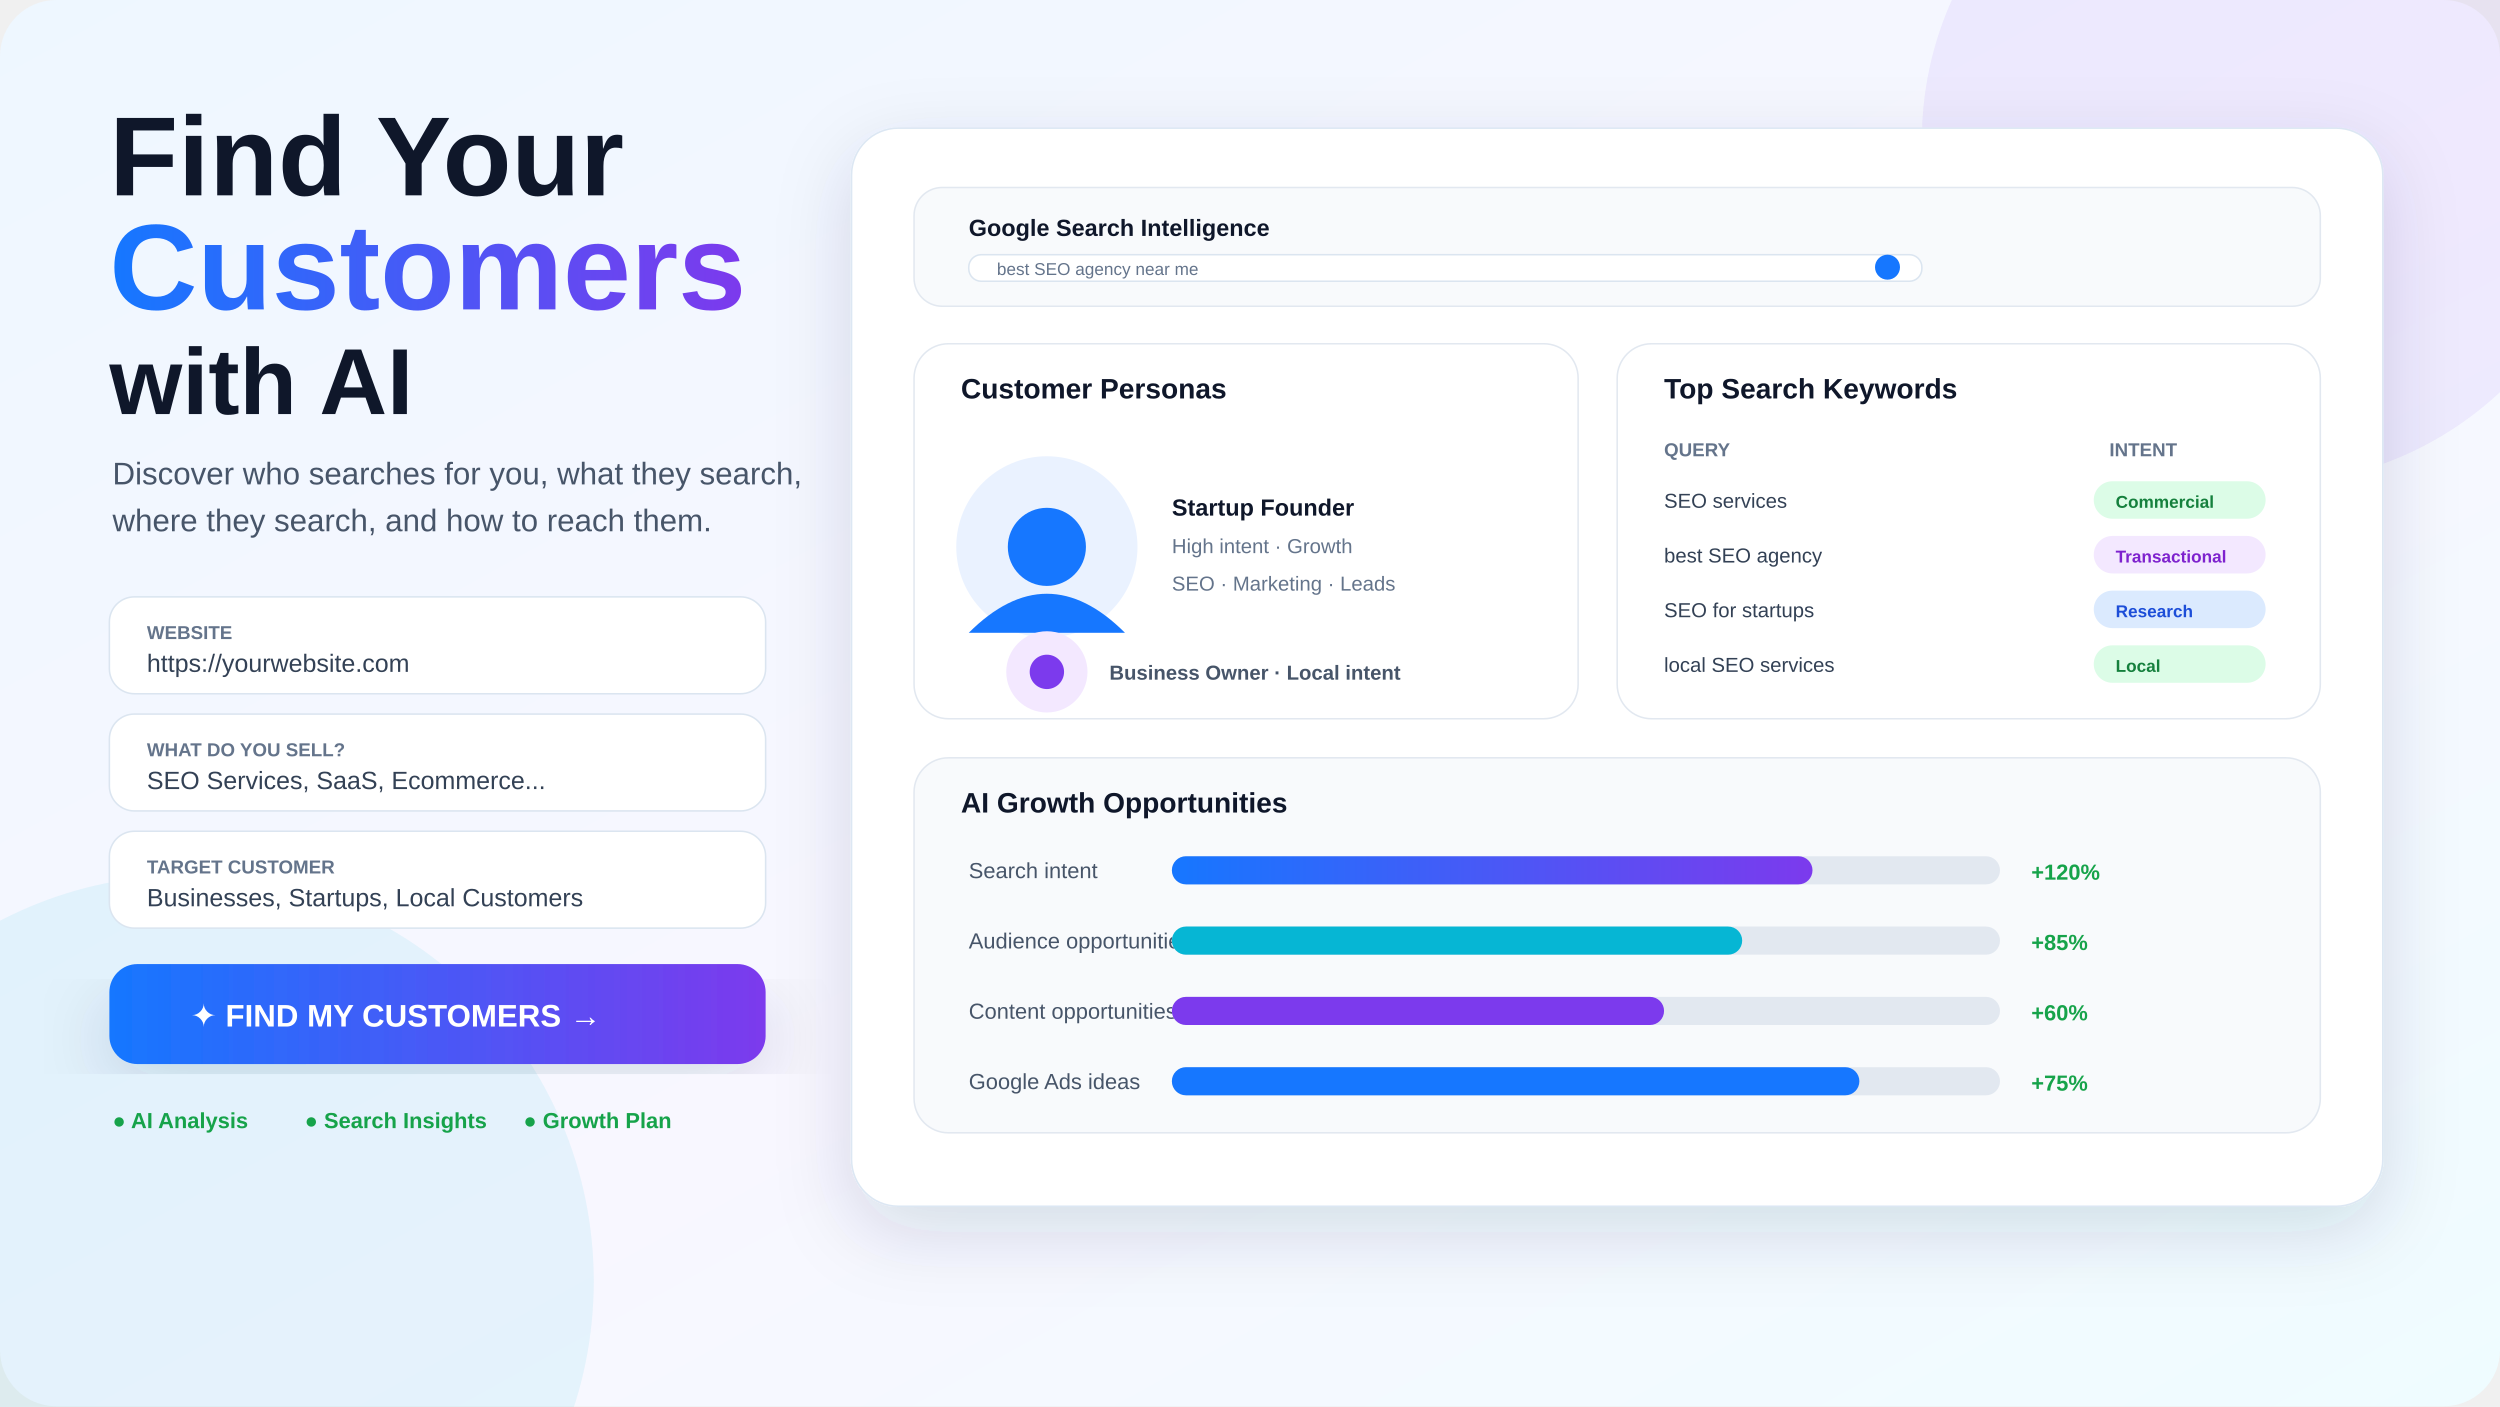
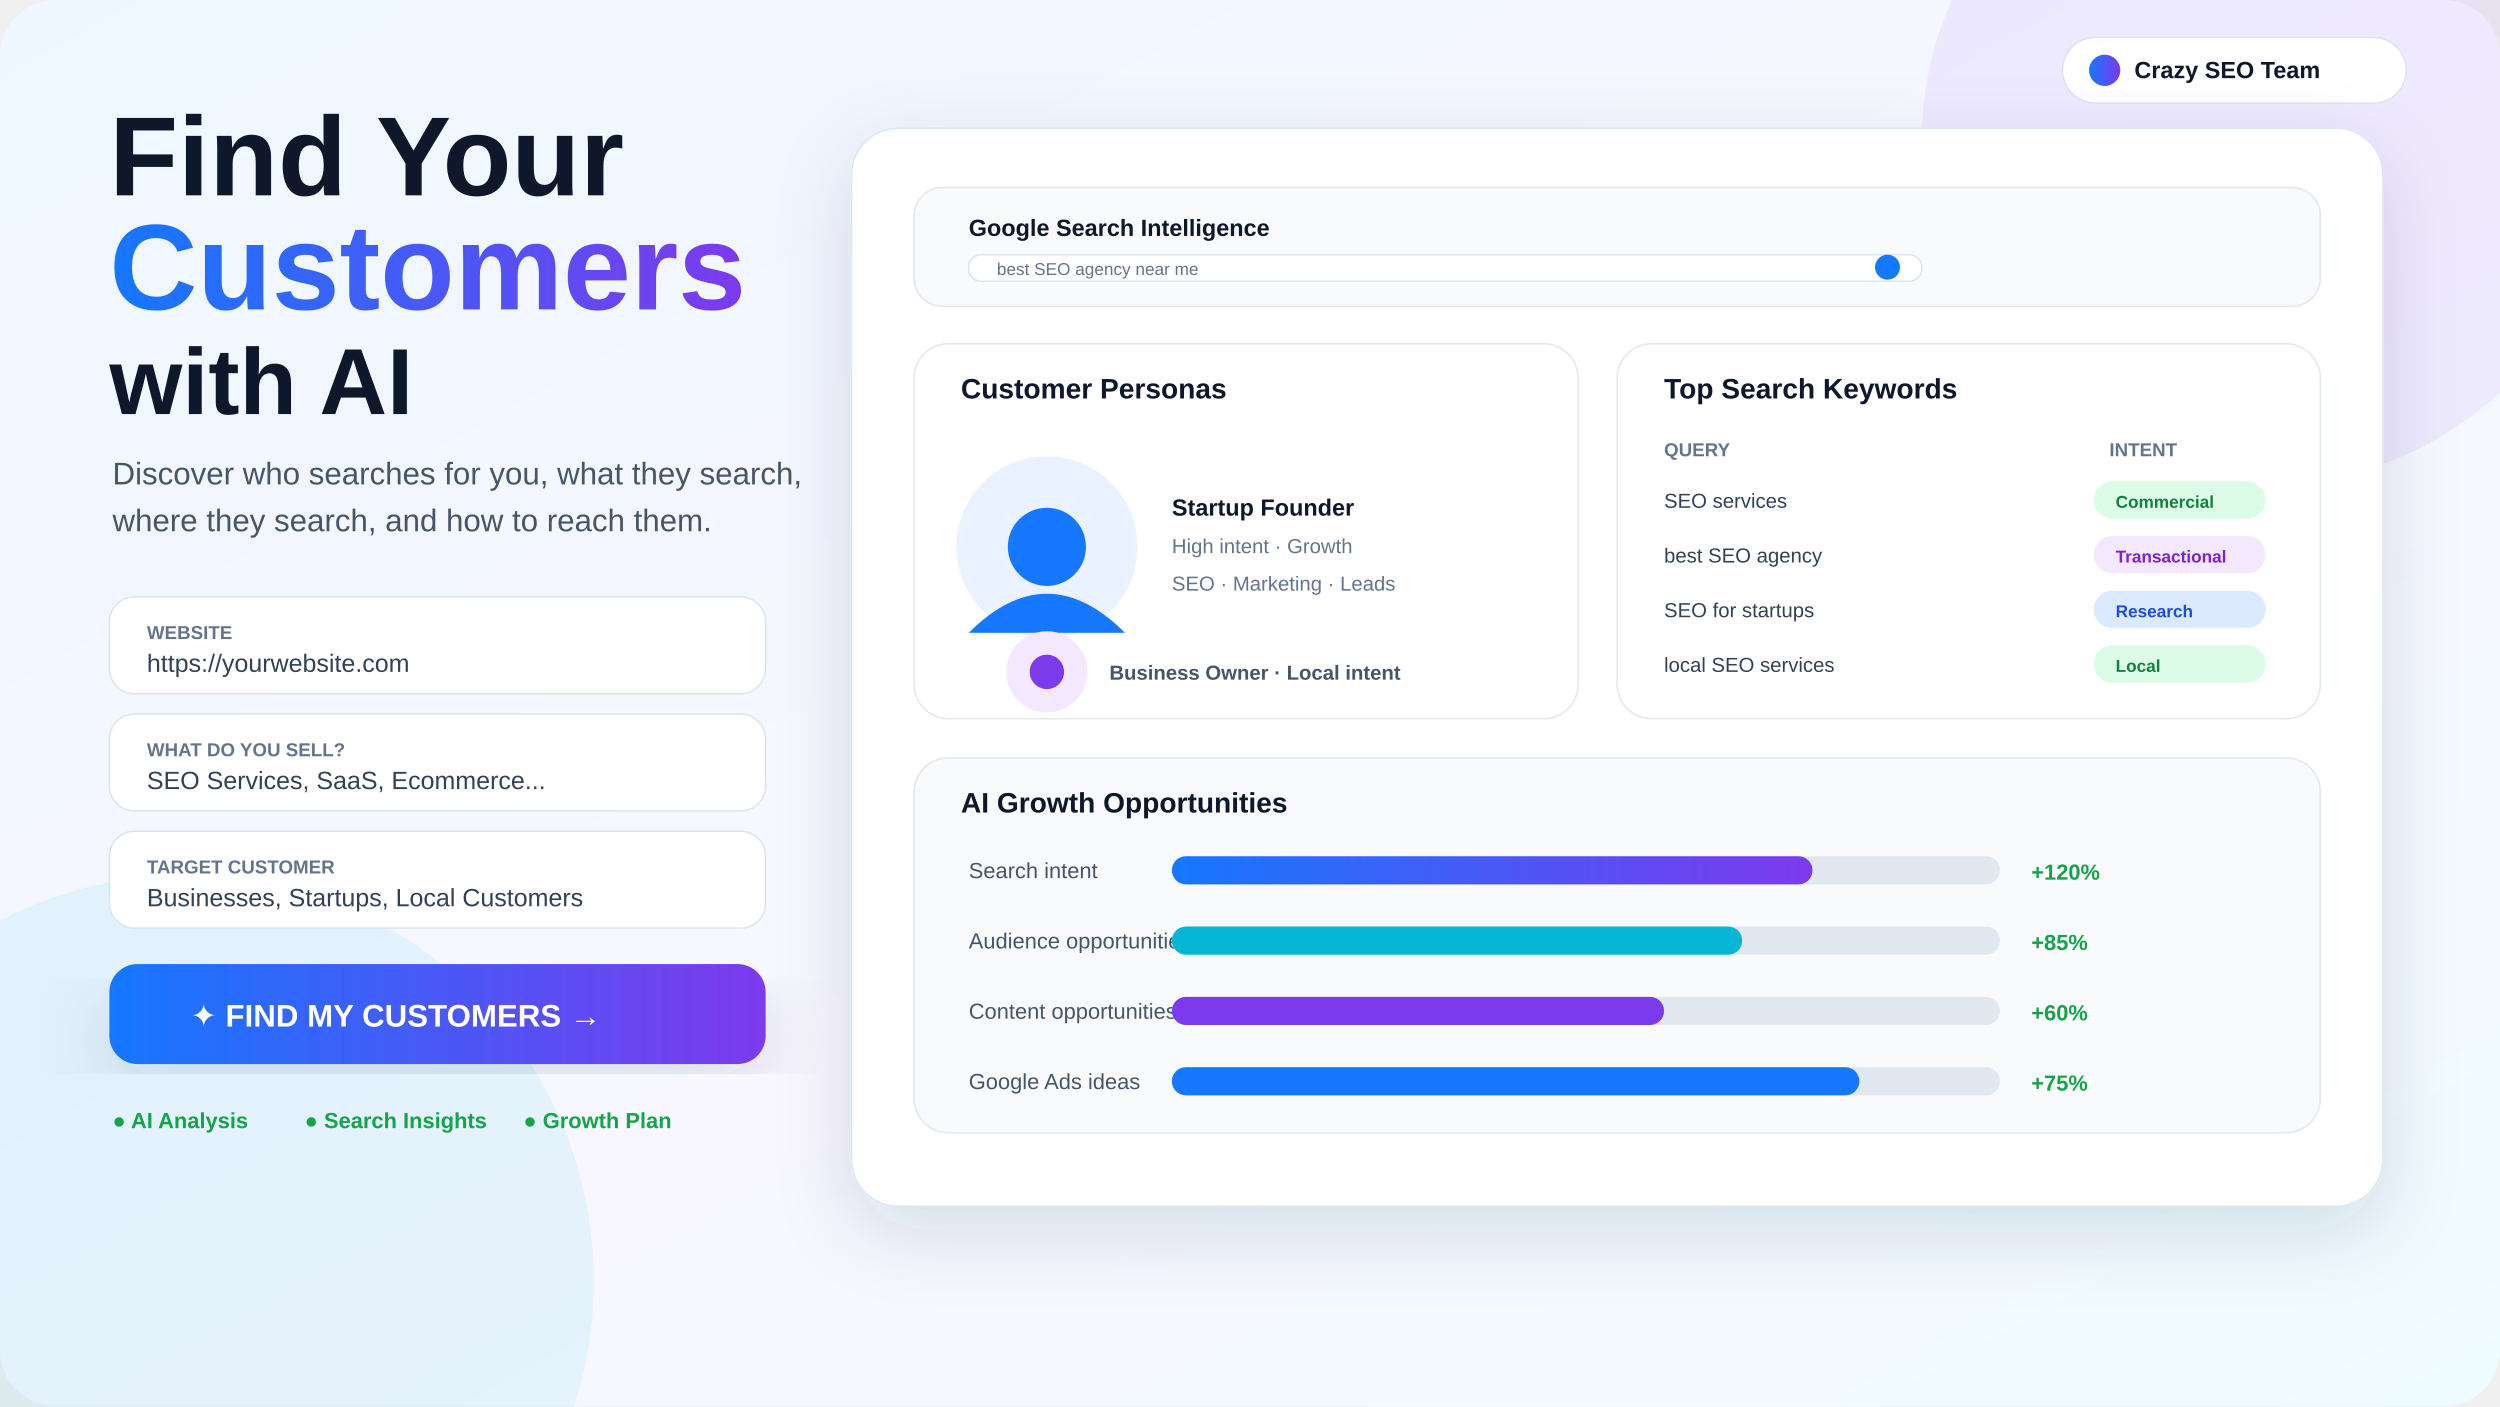
<svg xmlns="http://www.w3.org/2000/svg" viewBox="0 0 1600 900" role="img" aria-labelledby="title desc">
  <defs>
    <linearGradient id="bg" x1="0" y1="0" x2="1" y2="1">
      <stop stop-color="#eef7ff" />
      <stop offset=".55" stop-color="#f8f7ff" />
      <stop offset="1" stop-color="#effcff" />
    </linearGradient>
    <linearGradient id="brand" x1="0" y1="0" x2="1" y2="0">
      <stop stop-color="#1677ff" />
      <stop offset="1" stop-color="#7c3aed" />
    </linearGradient>
    <filter id="shadow">
      <feDropShadow dx="0" dy="16" stdDeviation="24" flood-color="#172554" flood-opacity=".14" />
    </filter>
  </defs>
  <style>
.dashboard-word{animation:dashboardWord 3.6s ease-in-out infinite;transform-box:fill-box;transform-origin:center;will-change:transform,opacity;}
.dashboard-word:nth-of-type(2n){animation-delay:-1s}.dashboard-word:nth-of-type(3n){animation-delay:-2s}.dashboard-word:nth-of-type(4n){animation-delay:-3s}
@keyframes dashboardWord{0%,100%{opacity:.55;transform:translateY(4px)}35%,65%{opacity:1;transform:translateY(0)}85%{opacity:.78;transform:translateY(-1px)}}
.dashboard-metric{animation:dashboardMetric 2.8s ease-in-out infinite;transform-box:fill-box;transform-origin:center;will-change:transform,opacity}
@keyframes dashboardMetric{0%,100%{opacity:.7;transform:scale(1)}45%,60%{opacity:1;transform:scale(1.04)}}
</style>
  <rect width="1600" height="900" rx="36" fill="url(#bg)" />
  <circle cx="1450" cy="90" r="220" fill="#7c3aed" opacity=".08" />
  <circle cx="120" cy="820" r="260" fill="#06b6d4" opacity=".08" />
+   <rect x="1320" y="24" width="220" height="42" rx="21" fill="#ffffff" stroke="#dbe5f0" />
+   <circle cx="1347" cy="45" r="10" fill="url(#brand)" />
+   <text x="1366" y="50" font-family="Arial,sans-serif" font-size="15" font-weight="800" fill="#0f172a">Crazy SEO Team</text>
  <text x="70" y="125" font-family="Arial,sans-serif" font-size="72" font-weight="900" fill="#0f172a">Find Your</text>
  <text x="70" y="198" font-family="Arial,sans-serif" font-size="78" font-weight="900" fill="url(#brand)">Customers</text>
  <text x="70" y="265" font-family="Arial,sans-serif" font-size="60" font-weight="900" fill="#0f172a">with AI</text>
  <text x="72" y="310" font-family="Arial,sans-serif" font-size="20" fill="#475569">Discover who searches for you, what they search,</text>
  <text x="72" y="340" font-family="Arial,sans-serif" font-size="20" fill="#475569">where they search, and how to reach them.</text>
  <rect x="70" y="382" width="420" height="62" rx="16" fill="#fff" stroke="#dbe5f0" />
  <text x="94" y="409" font-family="Arial,sans-serif" font-size="12" font-weight="700" fill="#64748b">WEBSITE</text>
  <text x="94" y="430" font-family="Arial,sans-serif" font-size="16" fill="#334155">https://yourwebsite.com</text>
  <rect x="70" y="457" width="420" height="62" rx="16" fill="#fff" stroke="#dbe5f0" />
  <text x="94" y="484" font-family="Arial,sans-serif" font-size="12" font-weight="700" fill="#64748b">WHAT DO YOU SELL?</text>
  <text x="94" y="505" font-family="Arial,sans-serif" font-size="16" fill="#334155">SEO Services, SaaS, Ecommerce...</text>
  <rect x="70" y="532" width="420" height="62" rx="16" fill="#fff" stroke="#dbe5f0" />
  <text x="94" y="559" font-family="Arial,sans-serif" font-size="12" font-weight="700" fill="#64748b">TARGET CUSTOMER</text>
  <text x="94" y="580" font-family="Arial,sans-serif" font-size="16" fill="#334155">Businesses, Startups, Local Customers</text>
  <rect x="70" y="617" width="420" height="64" rx="18" fill="url(#brand)" filter="url(#shadow)" />
  <text x="122" y="657" font-family="Arial,sans-serif" font-size="20" font-weight="800" fill="#fff">✦ FIND MY CUSTOMERS →</text>
  <text x="72" y="722" font-family="Arial,sans-serif" font-size="14" font-weight="700" fill="#16a34a">● AI Analysis</text>
  <text x="195" y="722" font-family="Arial,sans-serif" font-size="14" font-weight="700" fill="#16a34a">● Search Insights</text>
  <text x="335" y="722" font-family="Arial,sans-serif" font-size="14" font-weight="700" fill="#16a34a">● Growth Plan</text>
  <rect x="545" y="82" width="980" height="690" rx="30" fill="#fff" stroke="#dce7f3" filter="url(#shadow)" />
  <rect x="585" y="120" width="900" height="76" rx="18" fill="#f8fafc" stroke="#e2e8f0" />
  <text class="dashboard-word dashboard-metric" x="620" y="151" font-family="Arial,sans-serif" font-size="15" font-weight="800" fill="#0f172a">Google Search Intelligence</text>
  <rect x="620" y="163" width="610" height="17" rx="8" fill="#fff" stroke="#dbe5f0" />
  <text class="dashboard-word" x="638" y="176" font-family="Arial,sans-serif" font-size="11" fill="#64748b">best SEO agency near me</text>
  <circle cx="1208" cy="171" r="8" fill="#1677ff" />
  <rect x="585" y="220" width="425" height="240" rx="22" fill="#fff" stroke="#e2e8f0" />
  <text class="dashboard-word" x="615" y="255" font-family="Arial,sans-serif" font-size="18" font-weight="800" fill="#0f172a">Customer Personas</text>
  <circle cx="670" cy="350" r="58" fill="#eaf2ff" />
  <circle cx="670" cy="350" r="25" fill="#1677ff" />
  <path d="M620 405 Q670 355 720 405" fill="#1677ff" />
  <text class="dashboard-word" x="750" y="330" font-family="Arial,sans-serif" font-size="15" font-weight="800" fill="#0f172a">Startup Founder</text>
  <text class="dashboard-word" x="750" y="354" font-family="Arial,sans-serif" font-size="13" fill="#64748b">High intent · Growth</text>
  <text class="dashboard-word" x="750" y="378" font-family="Arial,sans-serif" font-size="13" fill="#64748b">SEO · Marketing · Leads</text>
  <circle cx="670" cy="430" r="26" fill="#f3e8ff" />
  <circle cx="670" cy="430" r="11" fill="#7c3aed" />
  <text class="dashboard-word" x="710" y="435" font-family="Arial,sans-serif" font-size="13" font-weight="700" fill="#475569">Business Owner · Local intent</text>
  <rect x="1035" y="220" width="450" height="240" rx="22" fill="#fff" stroke="#e2e8f0" />
  <text class="dashboard-word" x="1065" y="255" font-family="Arial,sans-serif" font-size="18" font-weight="800" fill="#0f172a">Top Search Keywords</text>
  <text class="dashboard-word" x="1065" y="292" font-family="Arial,sans-serif" font-size="12" font-weight="700" fill="#64748b">QUERY</text>
  <text class="dashboard-word" x="1350" y="292" font-family="Arial,sans-serif" font-size="12" font-weight="700" fill="#64748b">INTENT</text>
  <g font-family="Arial,sans-serif" font-size="13" fill="#334155">
    <text class="dashboard-word" x="1065" y="325">SEO services</text>
    <text class="dashboard-word" x="1065" y="360">best SEO agency</text>
    <text class="dashboard-word" x="1065" y="395">SEO for startups</text>
    <text class="dashboard-word" x="1065" y="430">local SEO services</text>
  </g>
  <g font-family="Arial,sans-serif" font-size="11" font-weight="700">
    <rect x="1340" y="308" width="110" height="24" rx="12" fill="#dcfce7" />
    <text class="dashboard-word" x="1354" y="325" fill="#15803d">Commercial</text>
    <rect x="1340" y="343" width="110" height="24" rx="12" fill="#f3e8ff" />
    <text class="dashboard-word" x="1354" y="360" fill="#7e22ce">Transactional</text>
    <rect x="1340" y="378" width="110" height="24" rx="12" fill="#dbeafe" />
    <text class="dashboard-word" x="1354" y="395" fill="#1d4ed8">Research</text>
    <rect x="1340" y="413" width="110" height="24" rx="12" fill="#dcfce7" />
    <text class="dashboard-word" x="1354" y="430" fill="#15803d">Local</text>
  </g>
  <rect x="585" y="485" width="900" height="240" rx="22" fill="#f8fafc" stroke="#e2e8f0" />
  <text class="dashboard-word" x="615" y="520" font-family="Arial,sans-serif" font-size="18" font-weight="800" fill="#0f172a">AI Growth Opportunities</text>
  <g font-family="Arial,sans-serif">
    <text class="dashboard-word" x="620" y="562" font-size="14" fill="#475569">Search intent</text>
    <rect x="750" y="548" width="530" height="18" rx="9" fill="#e2e8f0" />
    <rect x="750" y="548" width="410" height="18" rx="9" fill="url(#brand)" />
    <text class="dashboard-word" x="1300" y="563" font-size="14" font-weight="800" fill="#16a34a">+120%</text>
    <text class="dashboard-word" x="620" y="607" font-size="14" fill="#475569">Audience opportunities</text>
    <rect x="750" y="593" width="530" height="18" rx="9" fill="#e2e8f0" />
    <rect x="750" y="593" width="365" height="18" rx="9" fill="#06b6d4" />
    <text class="dashboard-word" x="1300" y="608" font-size="14" font-weight="800" fill="#16a34a">+85%</text>
    <text class="dashboard-word" x="620" y="652" font-size="14" fill="#475569">Content opportunities</text>
    <rect x="750" y="638" width="530" height="18" rx="9" fill="#e2e8f0" />
    <rect x="750" y="638" width="315" height="18" rx="9" fill="#7c3aed" />
    <text class="dashboard-word" x="1300" y="653" font-size="14" font-weight="800" fill="#16a34a">+60%</text>
    <text class="dashboard-word" x="620" y="697" font-size="14" fill="#475569">Google Ads ideas</text>
    <rect x="750" y="683" width="530" height="18" rx="9" fill="#e2e8f0" />
    <rect x="750" y="683" width="440" height="18" rx="9" fill="#1677ff" />
    <text class="dashboard-word" x="1300" y="698" font-size="14" font-weight="800" fill="#16a34a">+75%</text>
  </g>
</svg>
